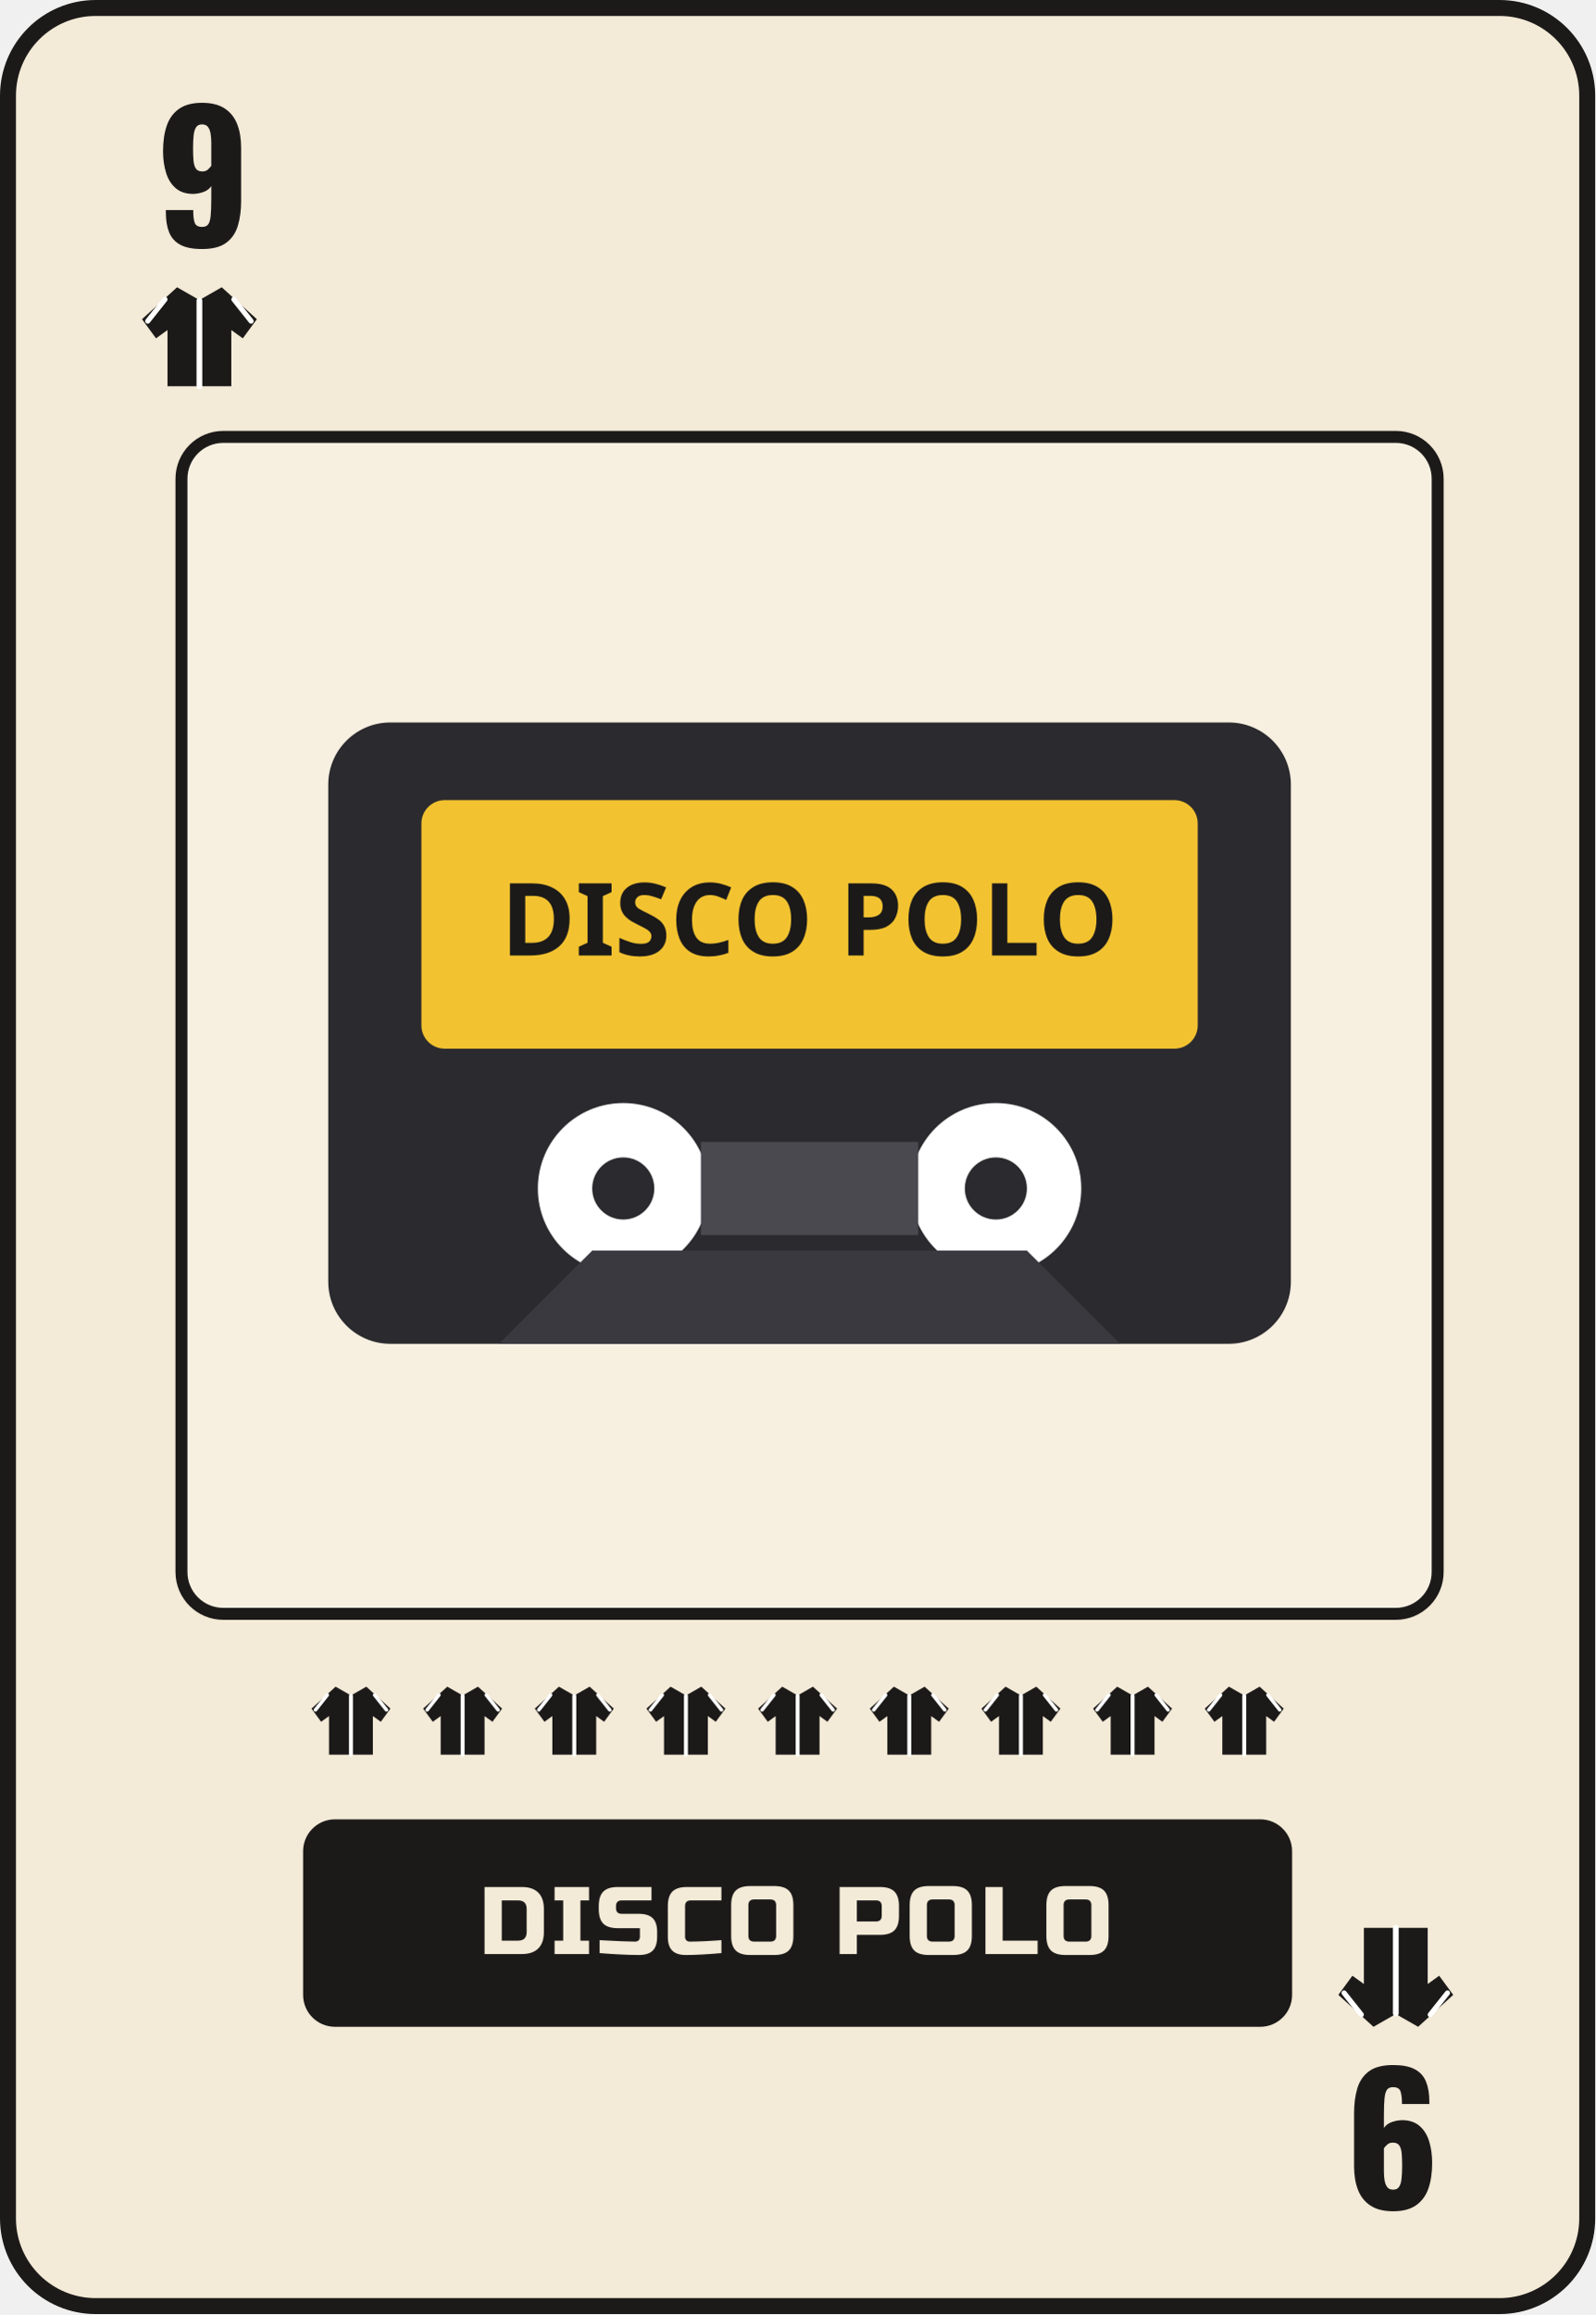
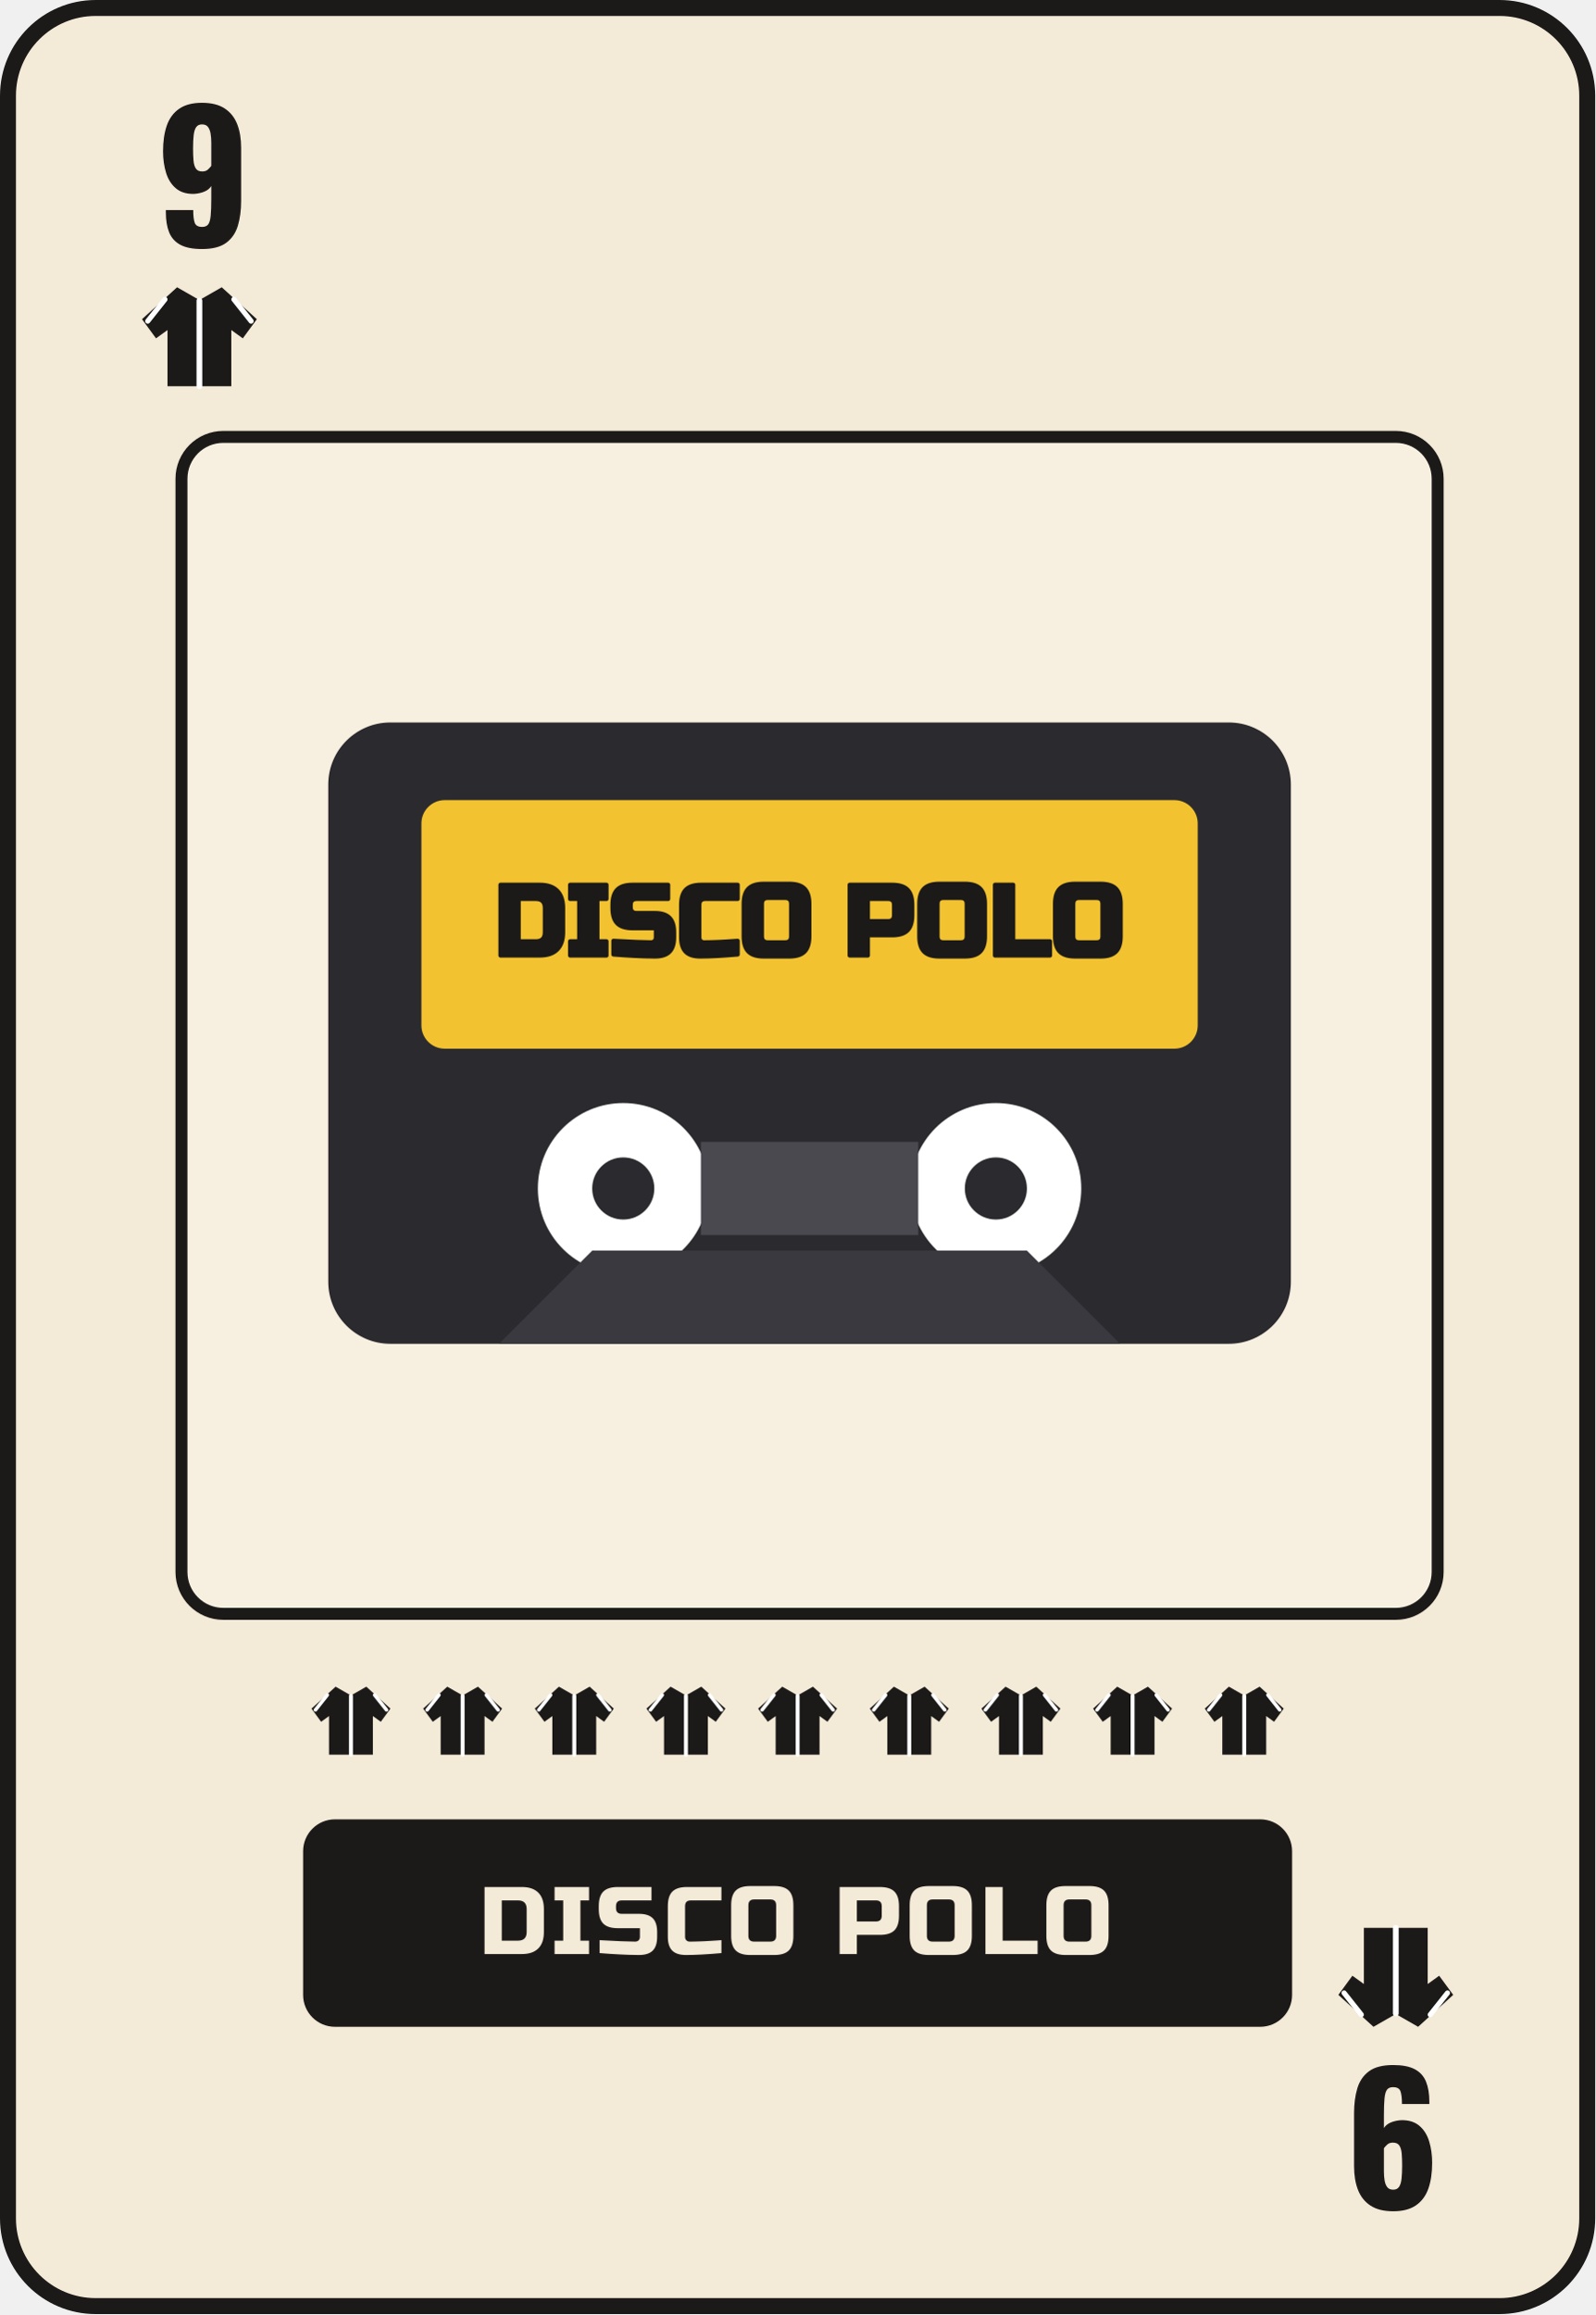
<svg xmlns="http://www.w3.org/2000/svg" viewBox="0 0 200 290" width="200" height="290" role="img" aria-label="Trainingspak 9: Disco Polo">
  <defs>
    <clipPath id="k">
      <rect x="2" y="2" width="196" height="286" rx="10" />
    </clipPath>
    <clipPath id="i">
      <rect x="23.5" y="55.5" width="156" height="146" rx="4.5" />
    </clipPath>
  </defs>
  <rect x="1" y="1" width="198" height="288" rx="11" fill="#F3EAD7" stroke="#1C1A19" stroke-width="2" />
  <g clip-path="url(#k)">
    <g>
      <path fill="#1C1A19" d="M25.324 31.208Q23.608 31.208 22.618 30.68Q21.628 30.152 21.21 29.129Q20.792 28.106 20.792 26.61V26.324H24.224Q24.224 27.402 24.411 27.919Q24.598 28.436 25.346 28.436Q25.852 28.436 26.094 28.128Q26.336 27.82 26.413 27.039Q26.49 26.258 26.49 24.894V23.31Q26.204 23.772 25.621 24.014Q25.038 24.256 24.312 24.3Q22.904 24.322 22.046 23.596Q21.188 22.87 20.814 21.638Q20.44 20.406 20.44 18.954Q20.44 17.084 20.913 15.731Q21.386 14.378 22.464 13.63Q23.542 12.882 25.324 12.882Q27.084 12.882 28.162 13.586Q29.24 14.29 29.735 15.555Q30.23 16.82 30.23 18.536V25.18Q30.23 26.918 29.823 28.282Q29.416 29.646 28.36 30.427Q27.304 31.208 25.324 31.208ZM25.368 21.484Q25.808 21.484 26.072 21.242Q26.336 21.0 26.49 20.78V17.876Q26.49 17.26 26.402 16.743Q26.314 16.226 26.072 15.907Q25.83 15.588 25.324 15.588Q24.84 15.588 24.598 15.929Q24.356 16.27 24.279 16.941Q24.202 17.612 24.202 18.602Q24.202 19.46 24.257 20.109Q24.312 20.758 24.554 21.121Q24.796 21.484 25.368 21.484Z" />
      <svg x="17" y="34" width="16" height="16" viewBox="0 0 20 20">
        <path d="M6.5 2.5 L10 4.5 L13.5 2.5 L19 7.5 L16.8 10.5 L15 9.2 L15 18 L5 18 L5 9.2 L3.2 10.5 L1 7.5 Z" fill="#1C1A19" />
        <line x1="10" y1="4.6" x2="10" y2="18" stroke="#FFFFFF" stroke-width="0.9" stroke-linecap="round" />
        <line x1="15.4" y1="4.4" x2="18.1" y2="7.8" stroke="#FFFFFF" stroke-width="0.8" stroke-linecap="round" />
        <line x1="4.6" y1="4.4" x2="1.9" y2="7.8" stroke="#FFFFFF" stroke-width="0.8" stroke-linecap="round" />
      </svg>
    </g>
    <g transform="rotate(180 175 260) translate(150 230)">
      <path fill="#1C1A19" d="M25.324 31.208Q23.608 31.208 22.618 30.68Q21.628 30.152 21.21 29.129Q20.792 28.106 20.792 26.61V26.324H24.224Q24.224 27.402 24.411 27.919Q24.598 28.436 25.346 28.436Q25.852 28.436 26.094 28.128Q26.336 27.82 26.413 27.039Q26.49 26.258 26.49 24.894V23.31Q26.204 23.772 25.621 24.014Q25.038 24.256 24.312 24.3Q22.904 24.322 22.046 23.596Q21.188 22.87 20.814 21.638Q20.44 20.406 20.44 18.954Q20.44 17.084 20.913 15.731Q21.386 14.378 22.464 13.63Q23.542 12.882 25.324 12.882Q27.084 12.882 28.162 13.586Q29.24 14.29 29.735 15.555Q30.23 16.82 30.23 18.536V25.18Q30.23 26.918 29.823 28.282Q29.416 29.646 28.36 30.427Q27.304 31.208 25.324 31.208ZM25.368 21.484Q25.808 21.484 26.072 21.242Q26.336 21.0 26.49 20.78V17.876Q26.49 17.26 26.402 16.743Q26.314 16.226 26.072 15.907Q25.83 15.588 25.324 15.588Q24.84 15.588 24.598 15.929Q24.356 16.27 24.279 16.941Q24.202 17.612 24.202 18.602Q24.202 19.46 24.257 20.109Q24.312 20.758 24.554 21.121Q24.796 21.484 25.368 21.484Z" />
      <svg x="17" y="34" width="16" height="16" viewBox="0 0 20 20">
        <path d="M6.5 2.5 L10 4.5 L13.5 2.5 L19 7.5 L16.8 10.5 L15 9.2 L15 18 L5 18 L5 9.2 L3.2 10.5 L1 7.5 Z" fill="#1C1A19" />
        <line x1="10" y1="4.6" x2="10" y2="18" stroke="#FFFFFF" stroke-width="0.9" stroke-linecap="round" />
        <line x1="15.4" y1="4.4" x2="18.1" y2="7.8" stroke="#FFFFFF" stroke-width="0.8" stroke-linecap="round" />
        <line x1="4.6" y1="4.4" x2="1.9" y2="7.8" stroke="#FFFFFF" stroke-width="0.8" stroke-linecap="round" />
      </svg>
    </g>
    <rect x="22.75" y="54.75" width="157.5" height="147.5" rx="5.25" fill="#F7F0E1" stroke="#1C1A19" stroke-width="1.5" />
    <g clip-path="url(#i)">
      <svg x="23.5" y="55.5" width="156" height="146" viewBox="0 0 160 150">
        <rect x="18" y="36" width="124" height="80" fill="#2B2A2E" rx="8" />
        <rect x="30" y="46" width="100" height="32" fill="#F2C230" rx="3" />
-         <text x="80" y="66" font-size="13" fill="#1C1A19" font-family="'Russo One', sans-serif" font-weight="700" text-anchor="middle">DISCO POLO</text>
+         <path fill="#1C1A19" stroke="#1C1A19" stroke-width="0.542" stroke-linejoin="round" d="M45.258 56.9Q46.727 56.9 47.487 57.66Q48.248 58.421 48.248 59.89V63.01Q48.248 64.479 47.487 65.239Q46.727 66.0 45.258 66.0H40.188V56.9ZM45.907 59.89Q45.907 58.72 44.737 58.72H42.527V64.18H44.737Q45.907 64.18 45.907 63.01ZM53.837 66.0H49.157V64.18H50.328V58.72H49.157V56.9H53.837V58.72H52.667V64.18H53.837ZM54.734 64.115Q58.297 64.31 59.557 64.31Q59.856 64.31 60.032 64.135Q60.207 63.959 60.207 63.66V62.49H57.218Q55.852 62.49 55.235 61.873Q54.617 61.255 54.617 59.89V59.5Q54.617 58.135 55.235 57.517Q55.852 56.9 57.218 56.9H61.78V58.72H57.737Q56.957 58.72 56.957 59.5V59.76Q56.957 60.54 57.737 60.54H60.078Q61.352 60.54 61.95 61.138Q62.547 61.736 62.547 63.01V63.66Q62.547 64.934 61.95 65.532Q61.352 66.13 60.078 66.13Q59.414 66.13 58.673 66.104L57.477 66.052Q56.151 65.987 54.734 65.87ZM70.737 65.87Q67.838 66.13 65.927 66.13Q64.653 66.13 64.055 65.532Q63.458 64.934 63.458 63.66V59.5Q63.458 58.135 64.075 57.517Q64.692 56.9 66.058 56.9H70.737V58.72H66.578Q65.797 58.72 65.797 59.5V63.66Q65.797 63.959 65.973 64.135Q66.148 64.31 66.422 64.31Q66.695 64.31 67.019 64.303Q67.344 64.297 67.695 64.284Q68.046 64.271 68.404 64.258Q68.761 64.245 69.327 64.206Q69.892 64.167 70.737 64.115ZM77.627 59.37Q77.627 58.59 76.847 58.59H74.638Q73.858 58.59 73.858 59.37V63.53Q73.858 64.31 74.638 64.31H76.847Q77.627 64.31 77.627 63.53ZM79.968 63.53Q79.968 64.895 79.35 65.512Q78.733 66.13 77.368 66.13H74.118Q72.752 66.13 72.135 65.512Q71.517 64.895 71.517 63.53V59.37Q71.517 58.005 72.135 57.388Q72.752 56.77 74.118 56.77H77.368Q78.733 56.77 79.35 57.388Q79.968 58.005 79.968 59.37ZM85.168 56.9H90.627Q91.993 56.9 92.61 57.517Q93.228 58.135 93.228 59.5V60.8Q93.228 62.165 92.61 62.782Q91.993 63.4 90.627 63.4H87.508V66.0H85.168ZM90.888 59.5Q90.888 58.72 90.108 58.72H87.508V61.58H90.108Q90.888 61.58 90.888 60.8ZM100.248 59.37Q100.248 58.59 99.468 58.59H97.258Q96.478 58.59 96.478 59.37V63.53Q96.478 64.31 97.258 64.31H99.468Q100.248 64.31 100.248 63.53ZM102.588 63.53Q102.588 64.895 101.97 65.512Q101.353 66.13 99.988 66.13H96.738Q95.373 66.13 94.755 65.512Q94.138 64.895 94.138 63.53V59.37Q94.138 58.005 94.755 57.388Q95.373 56.77 96.738 56.77H99.988Q101.353 56.77 101.97 57.388Q102.588 58.005 102.588 59.37ZM106.228 64.18H110.972V66.0H103.888V56.9H106.228ZM117.733 59.37Q117.733 58.59 116.953 58.59H114.743Q113.963 58.59 113.963 59.37V63.53Q113.963 64.31 114.743 64.31H116.953Q117.733 64.31 117.733 63.53ZM120.073 63.53Q120.073 64.895 119.455 65.512Q118.838 66.13 117.473 66.13H114.223Q112.858 66.13 112.24 65.512Q111.623 64.895 111.623 63.53V59.37Q111.623 58.005 112.24 57.388Q112.858 56.77 114.223 56.77H117.473Q118.838 56.77 119.455 57.388Q120.073 58.005 120.073 59.37Z" />
        <circle cx="56" cy="96" r="11" fill="#FFFFFF" />
        <circle cx="104" cy="96" r="11" fill="#FFFFFF" />
        <circle cx="56" cy="96" r="4" fill="#2B2A2E" />
        <circle cx="104" cy="96" r="4" fill="#2B2A2E" />
        <rect x="66" y="90" width="28" height="12" fill="#4A4950" />
        <path d="M40 116 L52 104 L108 104 L120 116 Z" fill="#3A393F" />
      </svg>
    </g>
    <svg x="38.5" y="210" width="11" height="11" viewBox="0 0 20 20">
      <path d="M6.5 2.5 L10 4.5 L13.5 2.5 L19 7.5 L16.8 10.5 L15 9.2 L15 18 L5 18 L5 9.2 L3.2 10.5 L1 7.5 Z" fill="#1C1A19" />
      <line x1="10" y1="4.6" x2="10" y2="18" stroke="#FFFFFF" stroke-width="0.9" stroke-linecap="round" />
      <line x1="15.4" y1="4.4" x2="18.1" y2="7.8" stroke="#FFFFFF" stroke-width="0.8" stroke-linecap="round" />
      <line x1="4.6" y1="4.4" x2="1.9" y2="7.8" stroke="#FFFFFF" stroke-width="0.8" stroke-linecap="round" />
    </svg>
    <svg x="52.5" y="210" width="11" height="11" viewBox="0 0 20 20">
      <path d="M6.5 2.5 L10 4.5 L13.5 2.5 L19 7.5 L16.8 10.5 L15 9.2 L15 18 L5 18 L5 9.2 L3.2 10.5 L1 7.5 Z" fill="#1C1A19" />
      <line x1="10" y1="4.6" x2="10" y2="18" stroke="#FFFFFF" stroke-width="0.9" stroke-linecap="round" />
      <line x1="15.4" y1="4.4" x2="18.1" y2="7.8" stroke="#FFFFFF" stroke-width="0.8" stroke-linecap="round" />
      <line x1="4.6" y1="4.4" x2="1.9" y2="7.8" stroke="#FFFFFF" stroke-width="0.8" stroke-linecap="round" />
    </svg>
    <svg x="66.5" y="210" width="11" height="11" viewBox="0 0 20 20">
      <path d="M6.5 2.5 L10 4.5 L13.5 2.5 L19 7.5 L16.8 10.5 L15 9.2 L15 18 L5 18 L5 9.2 L3.2 10.5 L1 7.5 Z" fill="#1C1A19" />
      <line x1="10" y1="4.6" x2="10" y2="18" stroke="#FFFFFF" stroke-width="0.9" stroke-linecap="round" />
      <line x1="15.4" y1="4.4" x2="18.1" y2="7.8" stroke="#FFFFFF" stroke-width="0.8" stroke-linecap="round" />
      <line x1="4.6" y1="4.4" x2="1.9" y2="7.8" stroke="#FFFFFF" stroke-width="0.8" stroke-linecap="round" />
    </svg>
    <svg x="80.5" y="210" width="11" height="11" viewBox="0 0 20 20">
      <path d="M6.5 2.5 L10 4.5 L13.5 2.5 L19 7.5 L16.8 10.5 L15 9.2 L15 18 L5 18 L5 9.2 L3.2 10.5 L1 7.5 Z" fill="#1C1A19" />
      <line x1="10" y1="4.6" x2="10" y2="18" stroke="#FFFFFF" stroke-width="0.9" stroke-linecap="round" />
      <line x1="15.4" y1="4.4" x2="18.1" y2="7.8" stroke="#FFFFFF" stroke-width="0.8" stroke-linecap="round" />
      <line x1="4.6" y1="4.4" x2="1.9" y2="7.8" stroke="#FFFFFF" stroke-width="0.8" stroke-linecap="round" />
    </svg>
    <svg x="94.5" y="210" width="11" height="11" viewBox="0 0 20 20">
      <path d="M6.5 2.5 L10 4.5 L13.5 2.5 L19 7.5 L16.8 10.5 L15 9.2 L15 18 L5 18 L5 9.2 L3.2 10.5 L1 7.5 Z" fill="#1C1A19" />
      <line x1="10" y1="4.6" x2="10" y2="18" stroke="#FFFFFF" stroke-width="0.9" stroke-linecap="round" />
      <line x1="15.4" y1="4.4" x2="18.1" y2="7.8" stroke="#FFFFFF" stroke-width="0.8" stroke-linecap="round" />
      <line x1="4.6" y1="4.4" x2="1.9" y2="7.8" stroke="#FFFFFF" stroke-width="0.8" stroke-linecap="round" />
    </svg>
    <svg x="108.5" y="210" width="11" height="11" viewBox="0 0 20 20">
      <path d="M6.5 2.5 L10 4.5 L13.5 2.5 L19 7.5 L16.8 10.5 L15 9.2 L15 18 L5 18 L5 9.2 L3.2 10.5 L1 7.5 Z" fill="#1C1A19" />
      <line x1="10" y1="4.6" x2="10" y2="18" stroke="#FFFFFF" stroke-width="0.9" stroke-linecap="round" />
      <line x1="15.4" y1="4.4" x2="18.1" y2="7.8" stroke="#FFFFFF" stroke-width="0.8" stroke-linecap="round" />
      <line x1="4.6" y1="4.4" x2="1.9" y2="7.8" stroke="#FFFFFF" stroke-width="0.8" stroke-linecap="round" />
    </svg>
    <svg x="122.5" y="210" width="11" height="11" viewBox="0 0 20 20">
      <path d="M6.5 2.5 L10 4.5 L13.5 2.5 L19 7.5 L16.8 10.5 L15 9.2 L15 18 L5 18 L5 9.2 L3.2 10.5 L1 7.5 Z" fill="#1C1A19" />
      <line x1="10" y1="4.6" x2="10" y2="18" stroke="#FFFFFF" stroke-width="0.9" stroke-linecap="round" />
      <line x1="15.4" y1="4.4" x2="18.1" y2="7.8" stroke="#FFFFFF" stroke-width="0.8" stroke-linecap="round" />
      <line x1="4.6" y1="4.4" x2="1.9" y2="7.8" stroke="#FFFFFF" stroke-width="0.8" stroke-linecap="round" />
    </svg>
    <svg x="136.5" y="210" width="11" height="11" viewBox="0 0 20 20">
      <path d="M6.5 2.5 L10 4.5 L13.5 2.5 L19 7.5 L16.8 10.5 L15 9.2 L15 18 L5 18 L5 9.2 L3.2 10.5 L1 7.5 Z" fill="#1C1A19" />
      <line x1="10" y1="4.6" x2="10" y2="18" stroke="#FFFFFF" stroke-width="0.9" stroke-linecap="round" />
      <line x1="15.4" y1="4.4" x2="18.1" y2="7.8" stroke="#FFFFFF" stroke-width="0.8" stroke-linecap="round" />
      <line x1="4.6" y1="4.4" x2="1.9" y2="7.8" stroke="#FFFFFF" stroke-width="0.8" stroke-linecap="round" />
    </svg>
    <svg x="150.5" y="210" width="11" height="11" viewBox="0 0 20 20">
      <path d="M6.5 2.5 L10 4.5 L13.5 2.5 L19 7.5 L16.8 10.5 L15 9.2 L15 18 L5 18 L5 9.2 L3.2 10.5 L1 7.5 Z" fill="#1C1A19" />
      <line x1="10" y1="4.6" x2="10" y2="18" stroke="#FFFFFF" stroke-width="0.9" stroke-linecap="round" />
      <line x1="15.4" y1="4.4" x2="18.1" y2="7.8" stroke="#FFFFFF" stroke-width="0.8" stroke-linecap="round" />
      <line x1="4.6" y1="4.4" x2="1.9" y2="7.8" stroke="#FFFFFF" stroke-width="0.8" stroke-linecap="round" />
    </svg>
    <rect x="38" y="228" width="124" height="26" rx="4" fill="#1C1A19" />
    <path fill="#F3EAD7" d="M65.43 236.482Q66.786 236.482 67.488 237.184Q68.19 237.886 68.19 239.242V242.122Q68.19 243.478 67.488 244.18Q66.786 244.882 65.43 244.882H60.75V236.482ZM66.03 239.242Q66.03 238.162 64.95 238.162H62.91V243.202H64.95Q66.03 243.202 66.03 242.122ZM73.85 244.882H69.53V243.202H70.61V238.162H69.53V236.482H73.85V238.162H72.77V243.202H73.85ZM75.178 243.142Q78.466 243.322 79.63 243.322Q79.906 243.322 80.068 243.16Q80.23 242.998 80.23 242.722V241.642H77.47Q76.21 241.642 75.64 241.072Q75.07 240.502 75.07 239.242V238.882Q75.07 237.622 75.64 237.052Q76.21 236.482 77.47 236.482H81.682V238.162H77.95Q77.23 238.162 77.23 238.882V239.122Q77.23 239.842 77.95 239.842H80.11Q81.286 239.842 81.838 240.394Q82.39 240.946 82.39 242.122V242.722Q82.39 243.898 81.838 244.45Q81.286 245.002 80.11 245.002Q79.498 245.002 78.814 244.978L77.71 244.93Q76.486 244.87 75.178 244.762ZM90.45 244.762Q87.774 245.002 86.01 245.002Q84.834 245.002 84.282 244.45Q83.73 243.898 83.73 242.722V238.882Q83.73 237.622 84.3 237.052Q84.87 236.482 86.13 236.482H90.45V238.162H86.61Q85.89 238.162 85.89 238.882V242.722Q85.89 242.998 86.052 243.16Q86.214 243.322 86.466 243.322Q86.718 243.322 87.018 243.316Q87.318 243.31 87.642 243.298Q87.966 243.286 88.296 243.274Q88.626 243.262 89.148 243.226Q89.67 243.19 90.45 243.142ZM97.31 238.762Q97.31 238.042 96.59 238.042H94.55Q93.83 238.042 93.83 238.762V242.602Q93.83 243.322 94.55 243.322H96.59Q97.31 243.322 97.31 242.602ZM99.47 242.602Q99.47 243.862 98.9 244.432Q98.33 245.002 97.07 245.002H94.07Q92.81 245.002 92.24 244.432Q91.67 243.862 91.67 242.602V238.762Q91.67 237.502 92.24 236.932Q92.81 236.362 94.07 236.362H97.07Q98.33 236.362 98.9 236.932Q99.47 237.502 99.47 238.762ZM105.27 236.482H110.31Q111.57 236.482 112.14 237.052Q112.71 237.622 112.71 238.882V240.082Q112.71 241.342 112.14 241.912Q111.57 242.482 110.31 242.482H107.43V244.882H105.27ZM110.55 238.882Q110.55 238.162 109.83 238.162H107.43V240.802H109.83Q110.55 240.802 110.55 240.082ZM119.69 238.762Q119.69 238.042 118.97 238.042H116.93Q116.21 238.042 116.21 238.762V242.602Q116.21 243.322 116.93 243.322H118.97Q119.69 243.322 119.69 242.602ZM121.85 242.602Q121.85 243.862 121.28 244.432Q120.71 245.002 119.45 245.002H116.45Q115.19 245.002 114.62 244.432Q114.05 243.862 114.05 242.602V238.762Q114.05 237.502 114.62 236.932Q115.19 236.362 116.45 236.362H119.45Q120.71 236.362 121.28 236.932Q121.85 237.502 121.85 238.762ZM125.71 243.202H130.09V244.882H123.55V236.482H125.71ZM136.83 238.762Q136.83 238.042 136.11 238.042H134.07Q133.35 238.042 133.35 238.762V242.602Q133.35 243.322 134.07 243.322H136.11Q136.83 243.322 136.83 242.602ZM138.99 242.602Q138.99 243.862 138.42 244.432Q137.85 245.002 136.59 245.002H133.59Q132.33 245.002 131.76 244.432Q131.19 243.862 131.19 242.602V238.762Q131.19 237.502 131.76 236.932Q132.33 236.362 133.59 236.362H136.59Q137.85 236.362 138.42 236.932Q138.99 237.502 138.99 238.762Z" />
  </g>
</svg>
